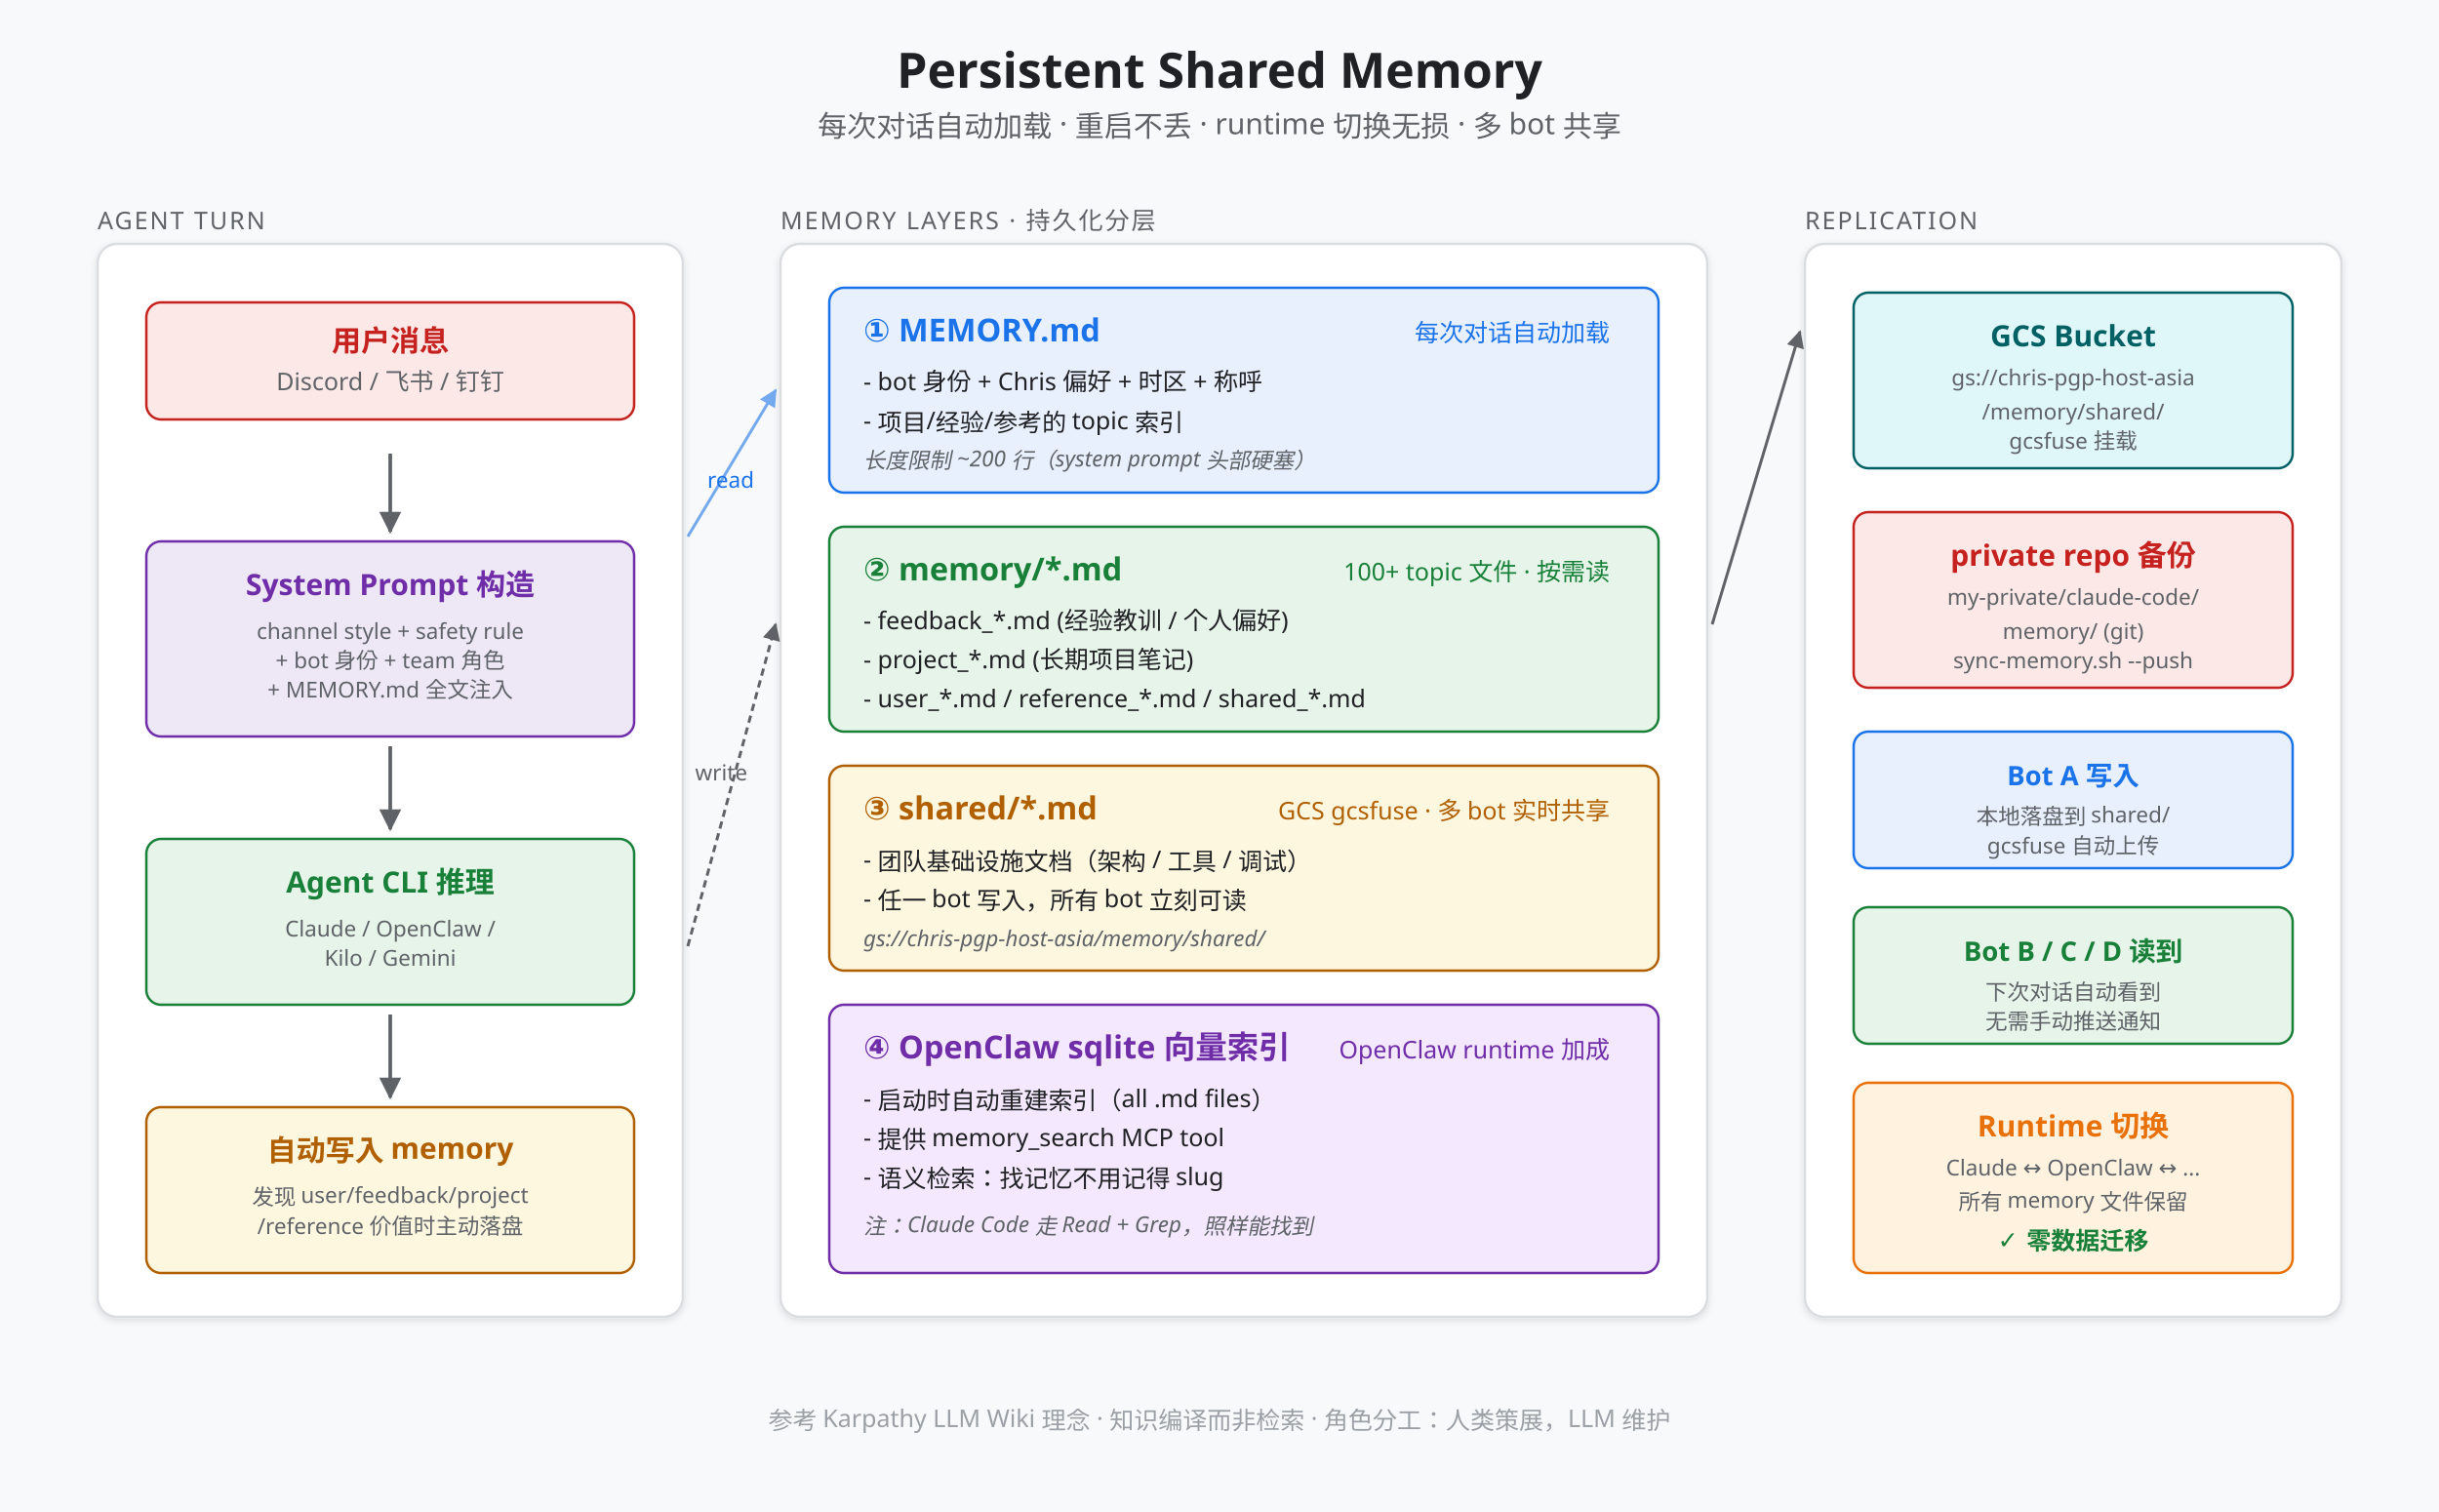
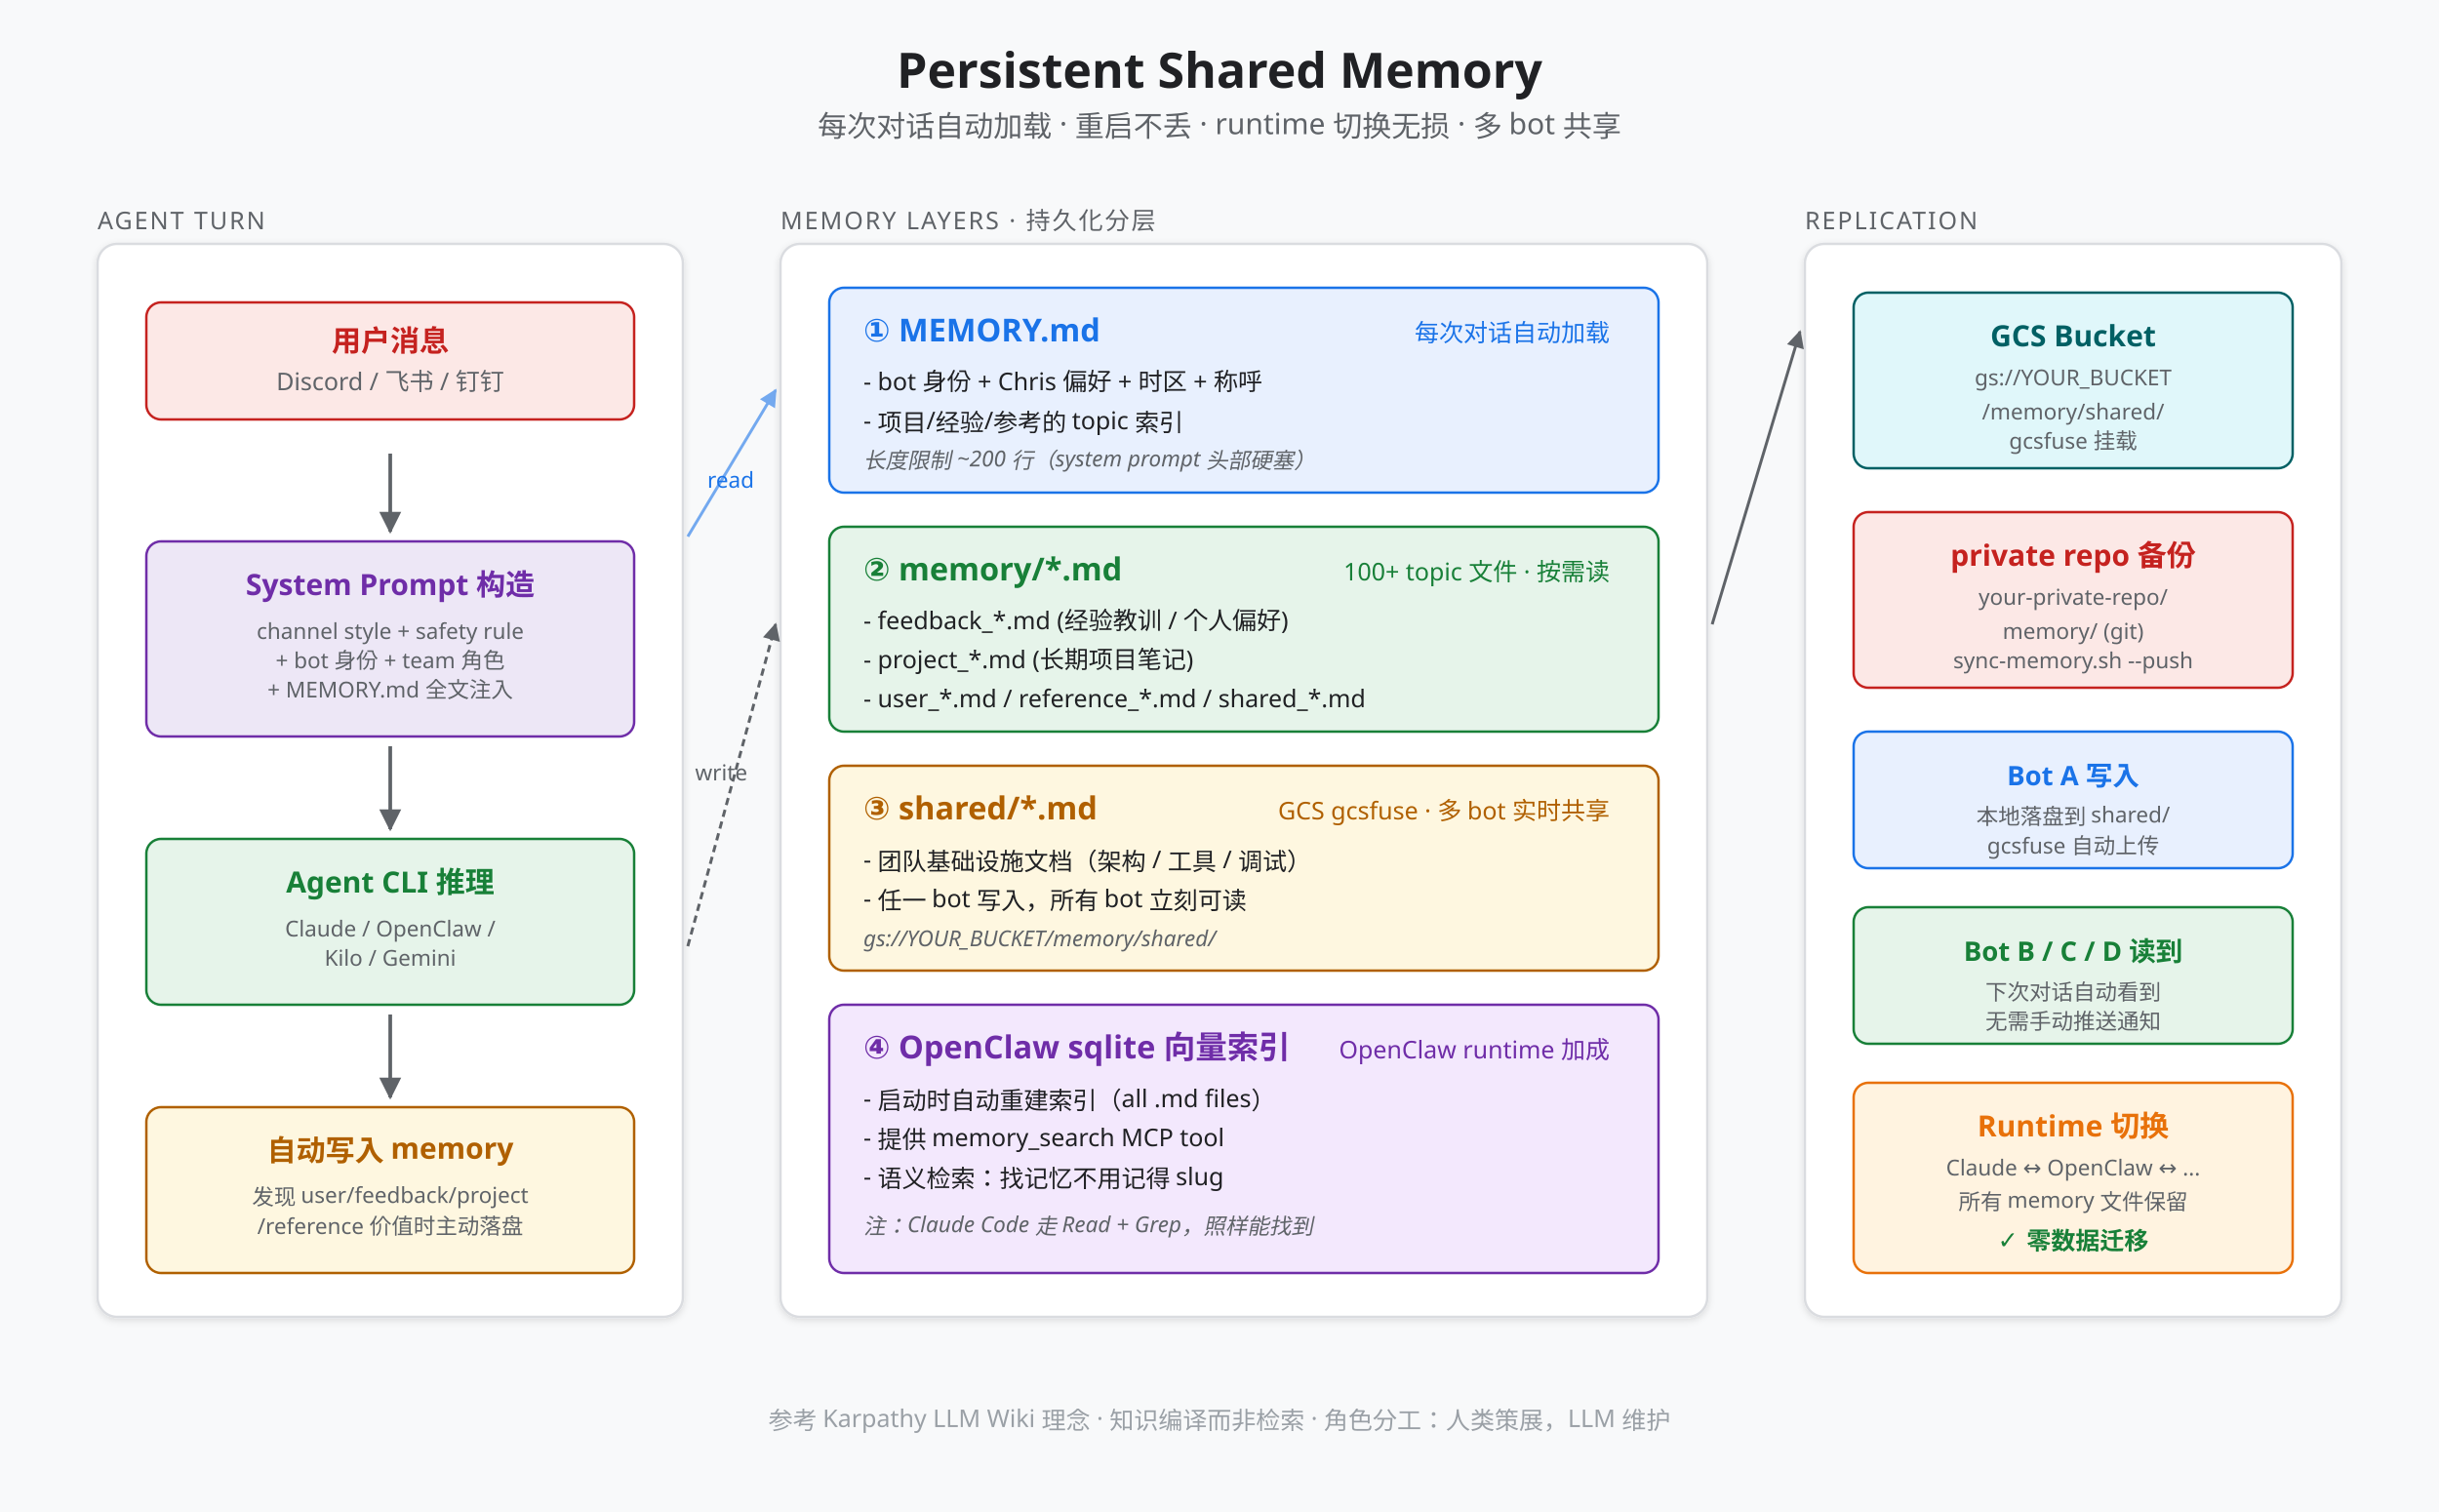
<svg xmlns="http://www.w3.org/2000/svg" viewBox="0 0 1000 620" font-family="'Google Sans', 'Segoe UI', system-ui, sans-serif">
  <defs>
    <filter id="card-shadow" x="-10%" y="-10%" width="120%" height="120%">
      <feDropShadow dx="0" dy="1" stdDeviation="1.5" flood-color="#202124" flood-opacity="0.12" />
    </filter>
    <marker id="arr" viewBox="0 0 10 10" refX="9" refY="5" markerWidth="6" markerHeight="6" orient="auto">
      <path d="M0,0 L10,5 L0,10 z" fill="#5F6368" />
    </marker>
    <marker id="arr-r" viewBox="0 0 10 10" refX="9" refY="5" markerWidth="6" markerHeight="6" orient="auto">
      <path d="M0,0 L10,5 L0,10 z" fill="#1A73E8" />
    </marker>
  </defs>
  <rect width="1000" height="620" fill="#F8F9FA" />
  <text x="500" y="36" text-anchor="middle" fill="#202124" font-size="20" font-weight="600">Persistent Shared Memory</text>
  <text x="500" y="56" text-anchor="middle" fill="#5F6368" font-size="12">每次对话自动加载 · 重启不丢 · runtime 切换无损 · 多 bot 共享</text>
  <g transform="translate(40, 100)">
    <text x="0" y="-6" fill="#5F6368" font-size="10" font-weight="500" letter-spacing="0.8">AGENT TURN</text>
    <rect x="0" y="0" width="240" height="440" rx="8" fill="#FFFFFF" stroke="#DADCE0" filter="url(#card-shadow)" />
    <g transform="translate(20, 24)">
      <rect width="200" height="48" rx="6" fill="#FCE8E6" stroke="#C5221F" />
      <text x="100" y="20" text-anchor="middle" fill="#C5221F" font-size="12" font-weight="600">用户消息</text>
      <text x="100" y="36" text-anchor="middle" fill="#5F6368" font-size="10">Discord / 飞书 / 钉钉</text>
    </g>
    <line x1="120" y1="86" x2="120" y2="118" stroke="#5F6368" stroke-width="1.5" marker-end="url(#arr)" />
    <g transform="translate(20, 122)">
      <rect width="200" height="80" rx="6" fill="#EDE7F6" stroke="#6F2DA8" />
      <text x="100" y="22" text-anchor="middle" fill="#6F2DA8" font-size="12" font-weight="600">System Prompt 构造</text>
      <text x="100" y="40" text-anchor="middle" fill="#5F6368" font-size="9">channel style + safety rule</text>
      <text x="100" y="52" text-anchor="middle" fill="#5F6368" font-size="9">+ bot 身份 + team 角色</text>
      <text x="100" y="64" text-anchor="middle" fill="#5F6368" font-size="9">+ MEMORY.md 全文注入</text>
    </g>
    <line x1="120" y1="206" x2="120" y2="240" stroke="#5F6368" stroke-width="1.5" marker-end="url(#arr)" />
    <g transform="translate(20, 244)">
      <rect width="200" height="68" rx="6" fill="#E6F4EA" stroke="#188038" />
      <text x="100" y="22" text-anchor="middle" fill="#188038" font-size="12" font-weight="600">Agent CLI 推理</text>
      <text x="100" y="40" text-anchor="middle" fill="#5F6368" font-size="9">Claude / OpenClaw /</text>
      <text x="100" y="52" text-anchor="middle" fill="#5F6368" font-size="9">Kilo / Gemini</text>
    </g>
    <line x1="120" y1="316" x2="120" y2="350" stroke="#5F6368" stroke-width="1.5" marker-end="url(#arr)" />
    <g transform="translate(20, 354)">
      <rect width="200" height="68" rx="6" fill="#FEF7E0" stroke="#B06000" />
      <text x="100" y="22" text-anchor="middle" fill="#B06000" font-size="12" font-weight="600">自动写入 memory</text>
      <text x="100" y="40" text-anchor="middle" fill="#5F6368" font-size="9">发现 user/feedback/project</text>
      <text x="100" y="52" text-anchor="middle" fill="#5F6368" font-size="9">/reference 价值时主动落盘</text>
    </g>
  </g>
  <g transform="translate(320, 100)">
    <text x="0" y="-6" fill="#5F6368" font-size="10" font-weight="500" letter-spacing="0.8">MEMORY LAYERS · 持久化分层</text>
    <rect x="0" y="0" width="380" height="440" rx="8" fill="#FFFFFF" stroke="#DADCE0" filter="url(#card-shadow)" />
    <g transform="translate(20, 18)">
      <rect width="340" height="84" rx="6" fill="#E8F0FE" stroke="#1A73E8" />
      <text x="14" y="22" fill="#1A73E8" font-size="13" font-weight="700">① MEMORY.md</text>
      <text x="320" y="22" text-anchor="end" fill="#1A73E8" font-size="10">每次对话自动加载</text>
      <text x="14" y="42" fill="#202124" font-size="10">- bot 身份 + Chris 偏好 + 时区 + 称呼</text>
      <text x="14" y="58" fill="#202124" font-size="10">- 项目/经验/参考的 topic 索引</text>
      <text x="14" y="74" fill="#5F6368" font-size="9" font-style="italic">长度限制 ~200 行（system prompt 头部硬塞）</text>
    </g>
    <g transform="translate(20, 116)">
      <rect width="340" height="84" rx="6" fill="#E6F4EA" stroke="#188038" />
      <text x="14" y="22" fill="#188038" font-size="13" font-weight="700">② memory/*.md</text>
      <text x="320" y="22" text-anchor="end" fill="#188038" font-size="10">100+ topic 文件 · 按需读</text>
      <text x="14" y="42" fill="#202124" font-size="10">- feedback_*.md (经验教训 / 个人偏好)</text>
      <text x="14" y="58" fill="#202124" font-size="10">- project_*.md (长期项目笔记)</text>
      <text x="14" y="74" fill="#202124" font-size="10">- user_*.md / reference_*.md / shared_*.md</text>
    </g>
    <g transform="translate(20, 214)">
      <rect width="340" height="84" rx="6" fill="#FEF7E0" stroke="#B06000" />
      <text x="14" y="22" fill="#B06000" font-size="13" font-weight="700">③ shared/*.md</text>
      <text x="320" y="22" text-anchor="end" fill="#B06000" font-size="10">GCS gcsfuse · 多 bot 实时共享</text>
      <text x="14" y="42" fill="#202124" font-size="10">- 团队基础设施文档（架构 / 工具 / 调试）</text>
      <text x="14" y="58" fill="#202124" font-size="10">- 任一 bot 写入，所有 bot 立刻可读</text>
-       <text x="14" y="74" fill="#5F6368" font-size="9" font-style="italic">gs://chris-pgp-host-asia/memory/shared/</text>
+       <text x="14" y="74" fill="#5F6368" font-size="9" font-style="italic">gs://YOUR_BUCKET/memory/shared/</text>
    </g>
    <g transform="translate(20, 312)">
      <rect width="340" height="110" rx="6" fill="#F3E8FD" stroke="#6F2DA8" />
      <text x="14" y="22" fill="#6F2DA8" font-size="13" font-weight="700">④ OpenClaw sqlite 向量索引</text>
      <text x="320" y="22" text-anchor="end" fill="#6F2DA8" font-size="10">OpenClaw runtime 加成</text>
      <text x="14" y="42" fill="#202124" font-size="10">- 启动时自动重建索引（all .md files）</text>
      <text x="14" y="58" fill="#202124" font-size="10">- 提供 memory_search MCP tool</text>
      <text x="14" y="74" fill="#202124" font-size="10">- 语义检索：找记忆不用记得 slug</text>
      <text x="14" y="94" fill="#5F6368" font-size="9" font-style="italic">注：Claude Code 走 Read + Grep，照样能找到</text>
    </g>
  </g>
  <g stroke="#1A73E8" stroke-width="1.2" fill="none" opacity="0.6">
    <path d="M 282 220 L 318 160" marker-end="url(#arr-r)" />
  </g>
  <text x="290" y="200" fill="#1A73E8" font-size="9">read</text>
  <g stroke="#5F6368" stroke-width="1.2" fill="none">
    <path d="M 282 388 L 318 256" marker-end="url(#arr)" stroke-dasharray="3,2" />
  </g>
  <text x="285" y="320" fill="#5F6368" font-size="9">write</text>
  <g transform="translate(740, 100)">
    <text x="0" y="-6" fill="#5F6368" font-size="10" font-weight="500" letter-spacing="0.8">REPLICATION</text>
    <rect x="0" y="0" width="220" height="440" rx="8" fill="#FFFFFF" stroke="#DADCE0" filter="url(#card-shadow)" />
    <g transform="translate(20, 20)">
      <rect width="180" height="72" rx="6" fill="#E0F7FA" stroke="#006064" />
      <text x="90" y="22" text-anchor="middle" fill="#006064" font-size="12" font-weight="600">GCS Bucket</text>
-       <text x="90" y="38" text-anchor="middle" fill="#5F6368" font-size="9">gs://chris-pgp-host-asia</text>
+       <text x="90" y="38" text-anchor="middle" fill="#5F6368" font-size="9">gs://YOUR_BUCKET</text>
      <text x="90" y="52" text-anchor="middle" fill="#5F6368" font-size="9">/memory/shared/</text>
      <text x="90" y="64" text-anchor="middle" fill="#5F6368" font-size="9">gcsfuse 挂载</text>
    </g>
    <g transform="translate(20, 110)">
      <rect width="180" height="72" rx="6" fill="#FCE8E6" stroke="#C5221F" />
      <text x="90" y="22" text-anchor="middle" fill="#C5221F" font-size="12" font-weight="600">private repo 备份</text>
-       <text x="90" y="38" text-anchor="middle" fill="#5F6368" font-size="9">my-private/claude-code/</text>
+       <text x="90" y="38" text-anchor="middle" fill="#5F6368" font-size="9">your-private-repo/</text>
      <text x="90" y="52" text-anchor="middle" fill="#5F6368" font-size="9">memory/ (git)</text>
      <text x="90" y="64" text-anchor="middle" fill="#5F6368" font-size="9">sync-memory.sh --push</text>
    </g>
    <g transform="translate(20, 200)">
      <rect width="180" height="56" rx="6" fill="#E8F0FE" stroke="#1A73E8" />
      <text x="90" y="22" text-anchor="middle" fill="#1A73E8" font-size="11" font-weight="600">Bot A 写入</text>
      <text x="90" y="38" text-anchor="middle" fill="#5F6368" font-size="9">本地落盘到 shared/</text>
      <text x="90" y="50" text-anchor="middle" fill="#5F6368" font-size="9">gcsfuse 自动上传</text>
    </g>
    <g transform="translate(20, 272)">
      <rect width="180" height="56" rx="6" fill="#E6F4EA" stroke="#188038" />
      <text x="90" y="22" text-anchor="middle" fill="#188038" font-size="11" font-weight="600">Bot B / C / D 读到</text>
      <text x="90" y="38" text-anchor="middle" fill="#5F6368" font-size="9">下次对话自动看到</text>
      <text x="90" y="50" text-anchor="middle" fill="#5F6368" font-size="9">无需手动推送通知</text>
    </g>
    <g transform="translate(20, 344)">
      <rect width="180" height="78" rx="6" fill="#FFF3E0" stroke="#E8710A" />
      <text x="90" y="22" text-anchor="middle" fill="#E8710A" font-size="12" font-weight="600">Runtime 切换</text>
      <text x="90" y="38" text-anchor="middle" fill="#5F6368" font-size="9">Claude ↔ OpenClaw ↔ ...</text>
      <text x="90" y="52" text-anchor="middle" fill="#5F6368" font-size="9">所有 memory 文件保留</text>
      <text x="90" y="68" text-anchor="middle" fill="#188038" font-size="10" font-weight="600">✓ 零数据迁移</text>
    </g>
  </g>
  <g stroke="#5F6368" stroke-width="1.2" fill="none">
    <path d="M 702 256 L 738 136" marker-end="url(#arr)" />
  </g>
  <text x="500" y="586" text-anchor="middle" fill="#9AA0A6" font-size="10">参考 Karpathy LLM Wiki 理念 · 知识编译而非检索 · 角色分工：人类策展，LLM 维护</text>
</svg>
